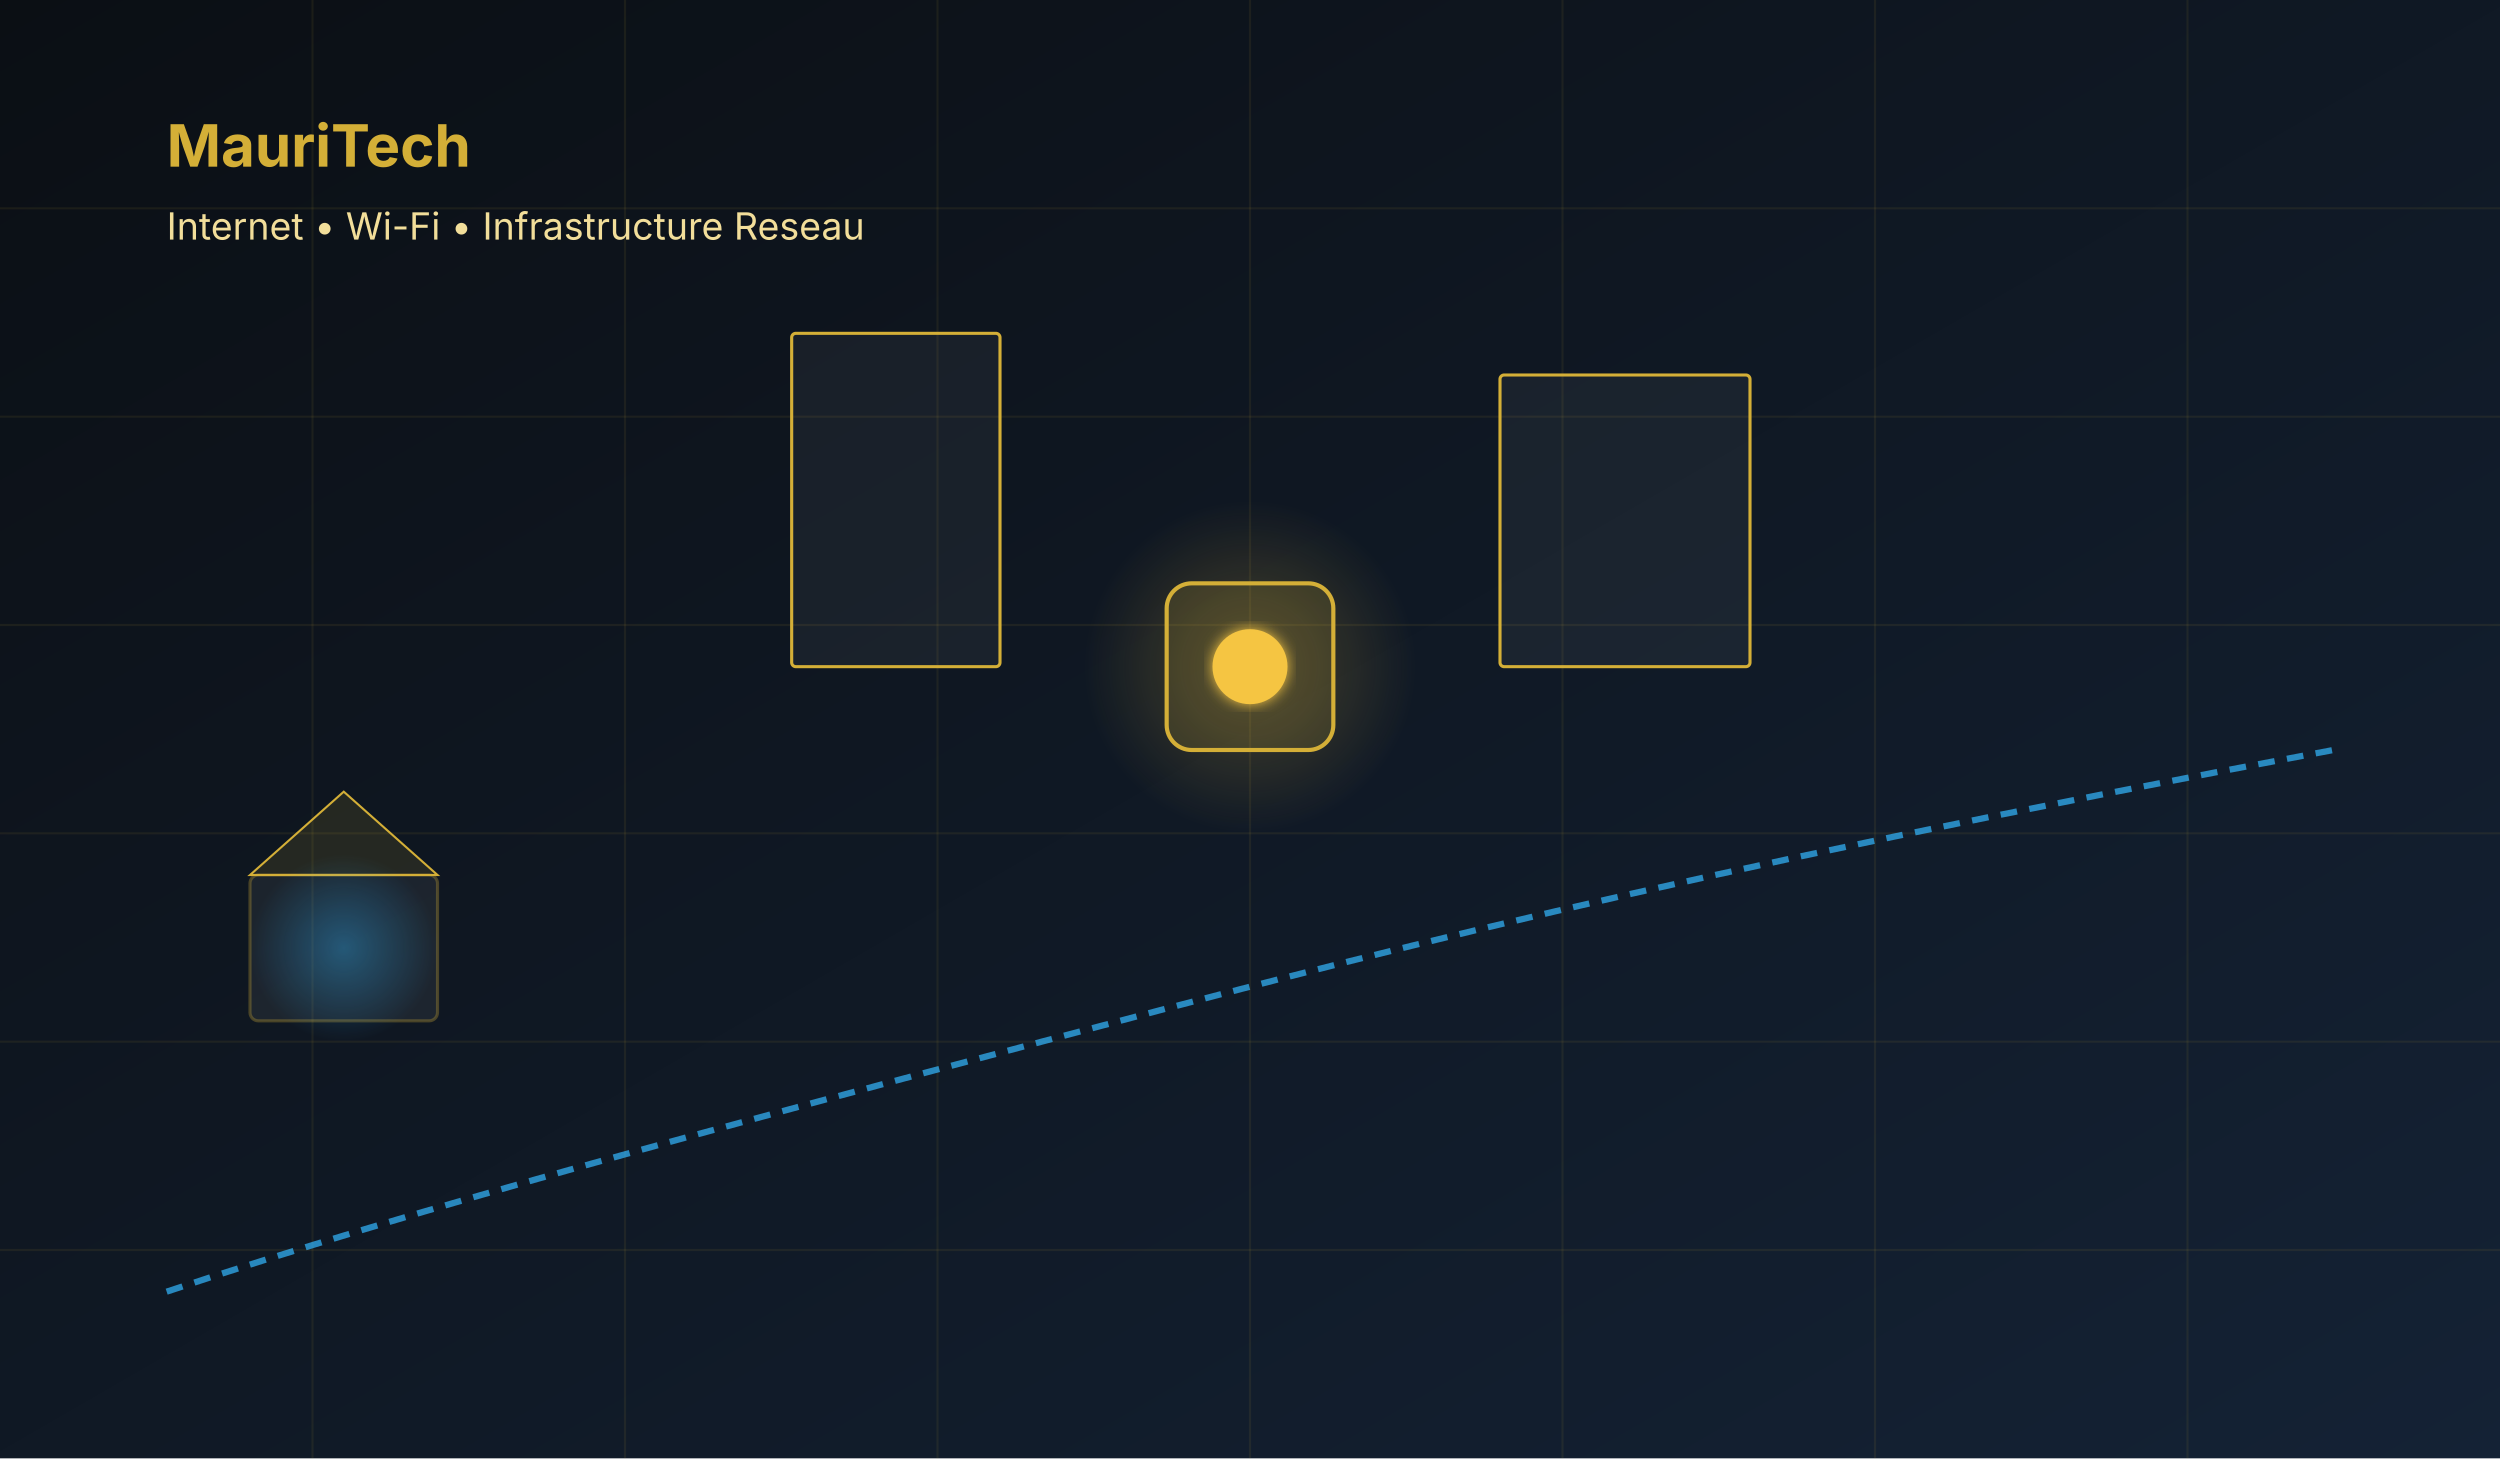
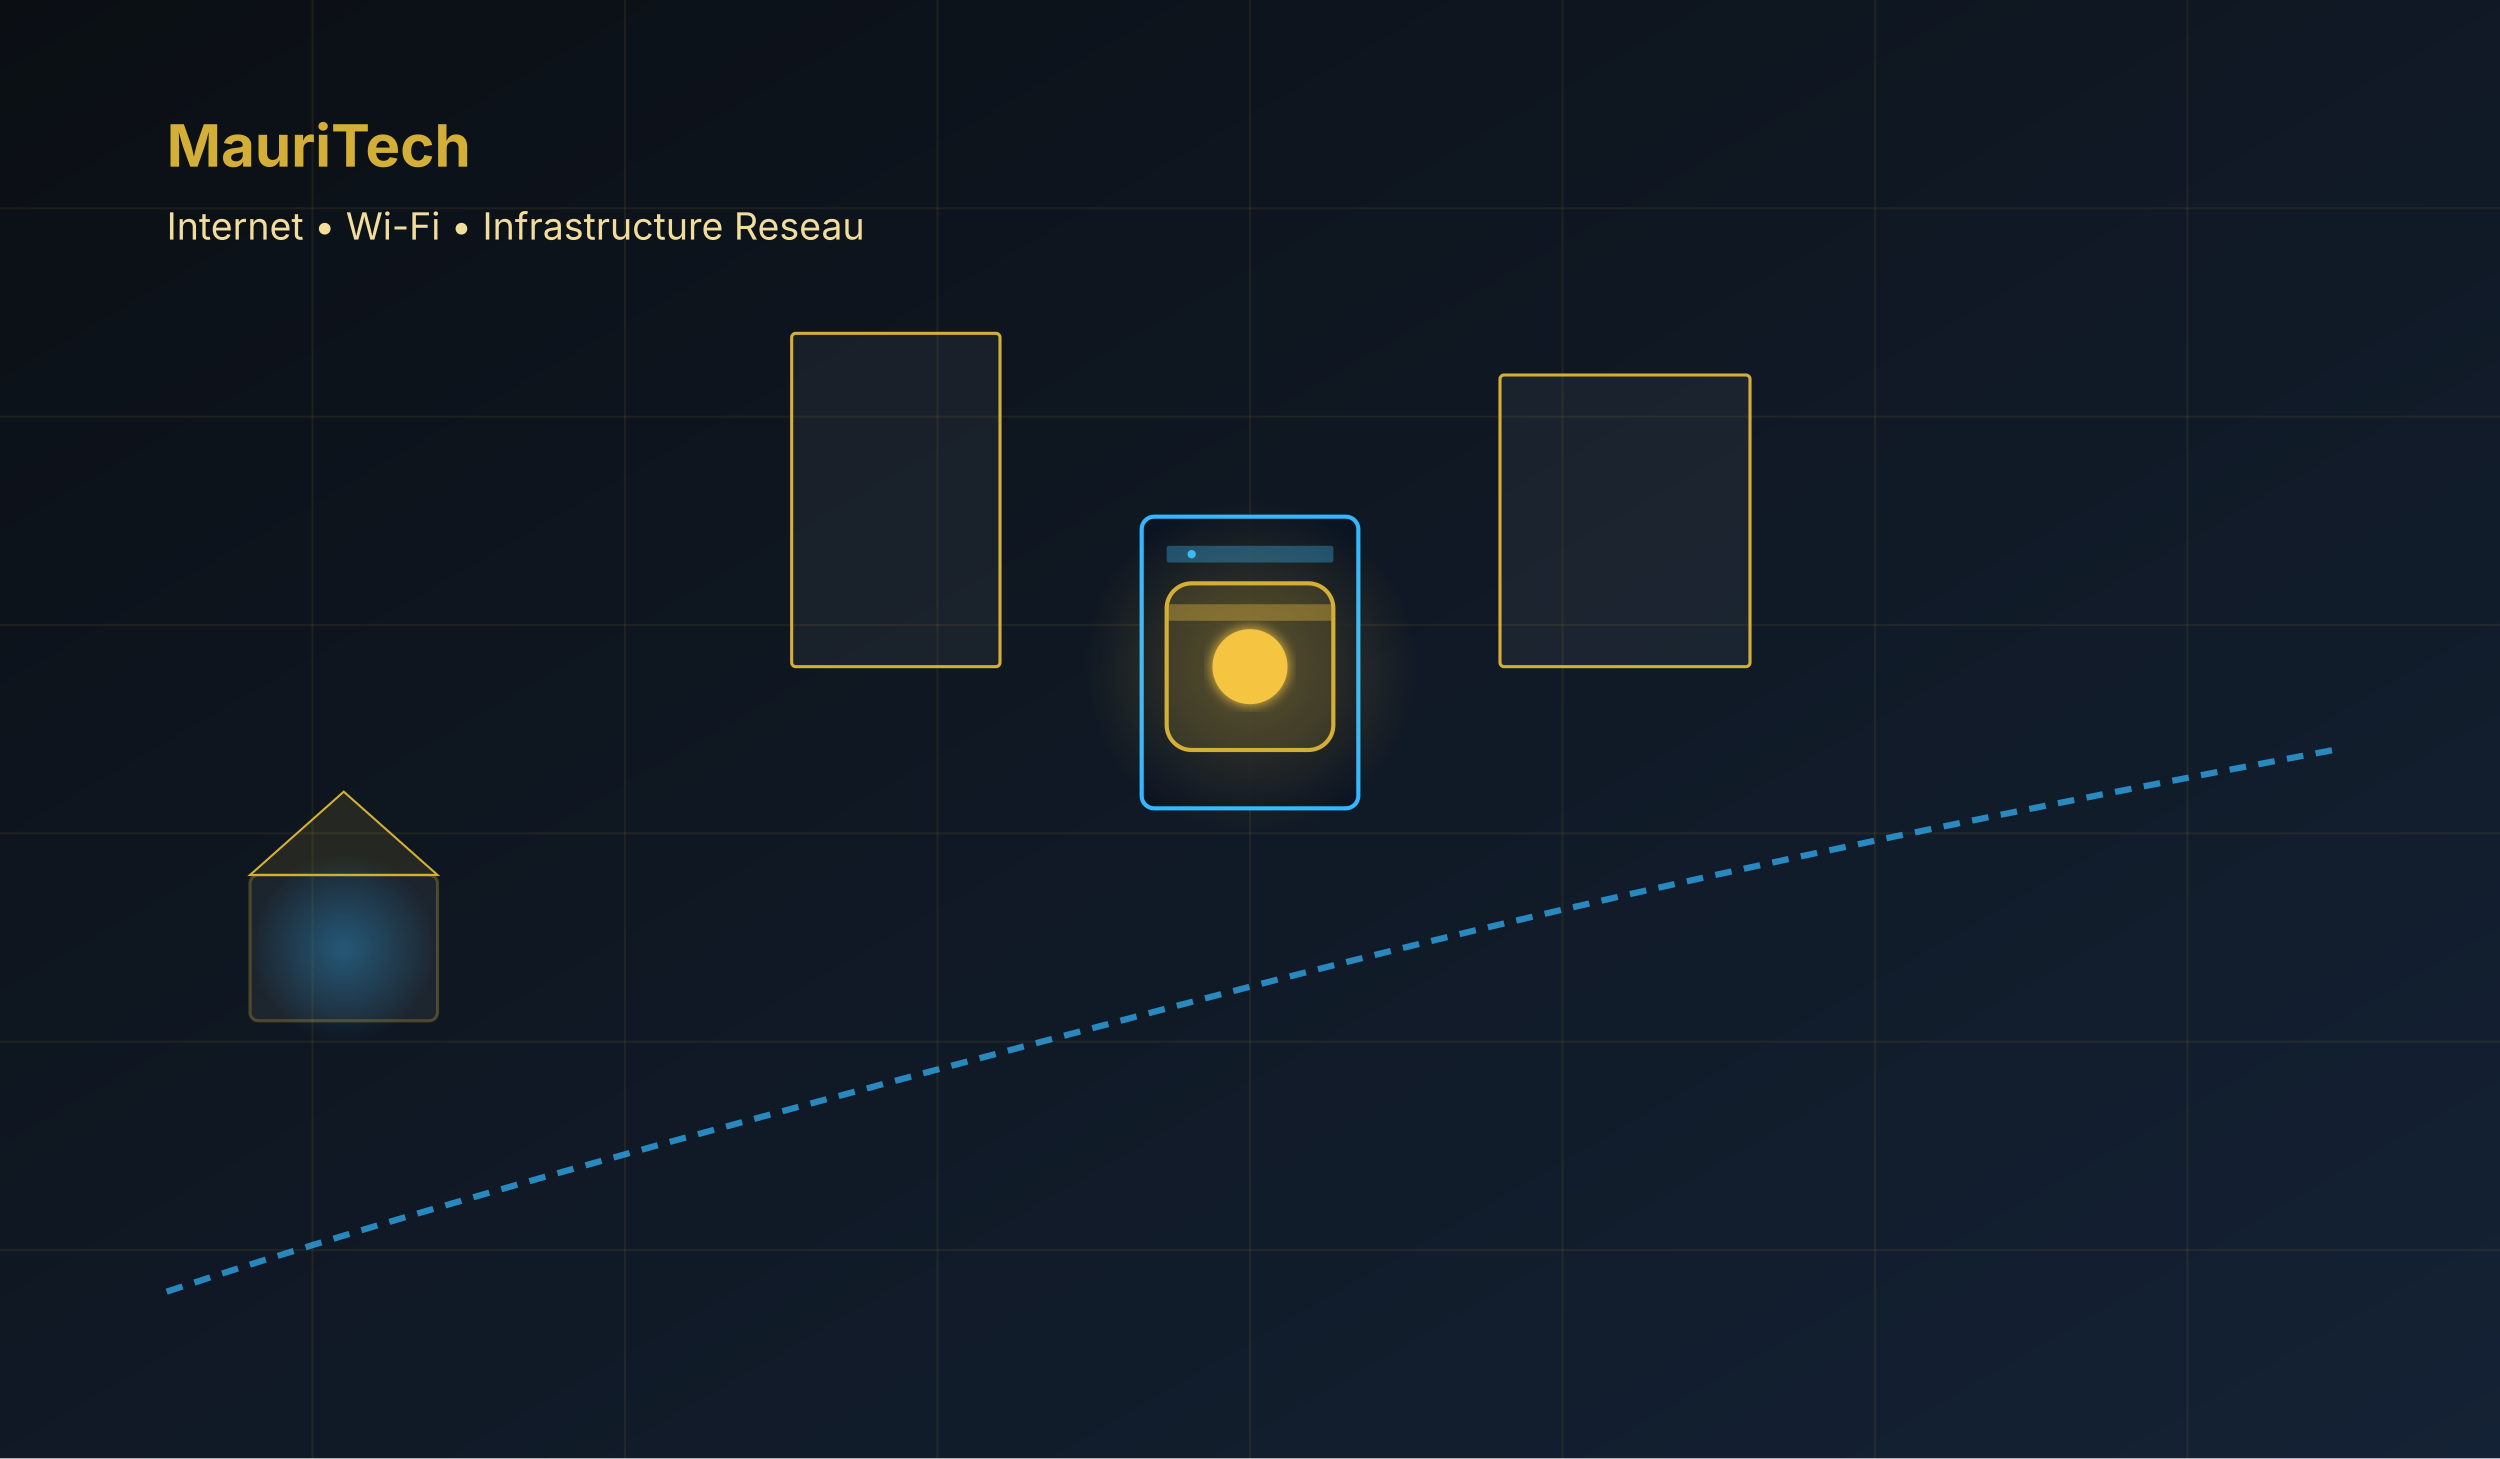
<svg xmlns="http://www.w3.org/2000/svg" width="1200" height="700" viewBox="0 0 1200 700">
  <defs>
    <linearGradient id="bg" x1="0" y1="0" x2="1" y2="1">
      <stop offset="0%" stop-color="#0B0F14" />
      <stop offset="100%" stop-color="#142235" />
    </linearGradient>
    <radialGradient id="wifiGlow" cx="50%" cy="50%" r="50%">
      <stop offset="0%" stop-color="#33B8FF" stop-opacity="0.35" />
      <stop offset="100%" stop-color="#33B8FF" stop-opacity="0" />
    </radialGradient>
    <radialGradient id="goldGlow" cx="50%" cy="50%" r="50%">
      <stop offset="0%" stop-color="#F5C542" stop-opacity="0.25" />
      <stop offset="100%" stop-color="#F5C542" stop-opacity="0" />
    </radialGradient>
    <filter id="glow">
      <feGaussianBlur stdDeviation="3" result="blur" />
      <feMerge>
        <feMergeNode in="blur" />
        <feMergeNode in="SourceGraphic" />
      </feMerge>
    </filter>
  </defs>
  <rect width="1200" height="700" fill="url(#bg)" />
  <g stroke="rgba(212,175,55,0.08)" stroke-width="1">
    <line x1="0" y1="100" x2="1200" y2="100" />
    <line x1="0" y1="200" x2="1200" y2="200" />
    <line x1="0" y1="300" x2="1200" y2="300" />
    <line x1="0" y1="400" x2="1200" y2="400" />
    <line x1="0" y1="500" x2="1200" y2="500" />
    <line x1="0" y1="600" x2="1200" y2="600" />
    <line x1="150" y1="0" x2="150" y2="700" />
    <line x1="300" y1="0" x2="300" y2="700" />
    <line x1="450" y1="0" x2="450" y2="700" />
    <line x1="600" y1="0" x2="600" y2="700" />
    <line x1="750" y1="0" x2="750" y2="700" />
    <line x1="900" y1="0" x2="900" y2="700" />
    <line x1="1050" y1="0" x2="1050" y2="700" />
  </g>
  <path d="M80 620 C200 580, 350 540, 500 500 S800 420, 1120 360" fill="none" stroke="#33B8FF" stroke-width="3" stroke-dasharray="8 6" opacity="0.7" />
+   <g>
+     <rect x="548" y="248" width="104" height="140" rx="6" fill="rgba(10,20,35,0.9)" stroke="#33B8FF" stroke-width="2" />
+     <rect x="560" y="262" width="80" height="8" rx="1" fill="rgba(51,184,255,0.35)" />
+     <rect x="560" y="290" width="80" height="8" rx="1" fill="rgba(245,197,66,0.35)" />
+     <circle cx="572" cy="266" r="2" fill="#33B8FF">
+       <animate attributeName="opacity" values="1;0.3;1" dur="1.5s" repeatCount="indefinite" />
+     </circle>
+   </g>
  <circle cx="600" cy="320" r="80" fill="url(#goldGlow)" />
  <rect x="560" y="280" width="80" height="80" rx="12" fill="rgba(212,175,55,0.15)" stroke="#D4AF37" stroke-width="2" />
  <circle cx="600" cy="320" r="18" fill="#F5C542" filter="url(#glow)" />
  <rect x="120" y="420" width="90" height="70" rx="4" fill="rgba(255,255,255,0.06)" stroke="rgba(212,175,55,0.3)" stroke-width="1.5" />
  <polygon points="120,420 165,380 210,420" fill="rgba(212,175,55,0.12)" stroke="#D4AF37" stroke-width="1" />
-   <circle cx="165" cy="455" r="45" fill="url(#wifiGlow)" />
+   <circle cx="165" cy="455" r="45" fill="url(#wifiGlow)">
+     <animate attributeName="r" values="38;52;38" dur="3s" repeatCount="indefinite" />
+   </circle>
  <rect x="720" y="180" width="120" height="140" rx="2" fill="rgba(255,255,255,0.05)" stroke="#D4AF37" stroke-width="1.5" />
  <rect x="380" y="160" width="100" height="160" rx="2" fill="rgba(255,255,255,0.05)" stroke="#D4AF37" stroke-width="1.5" />
  <text x="80" y="80" fill="#D4AF37" font-family="Inter,Arial,sans-serif" font-size="28" font-weight="700">MauriTech</text>
  <text x="80" y="115" fill="#F2DE9A" font-family="Inter,Arial,sans-serif" font-size="18">Internet • Wi-Fi • Infrastructure Reseau</text>
</svg>
